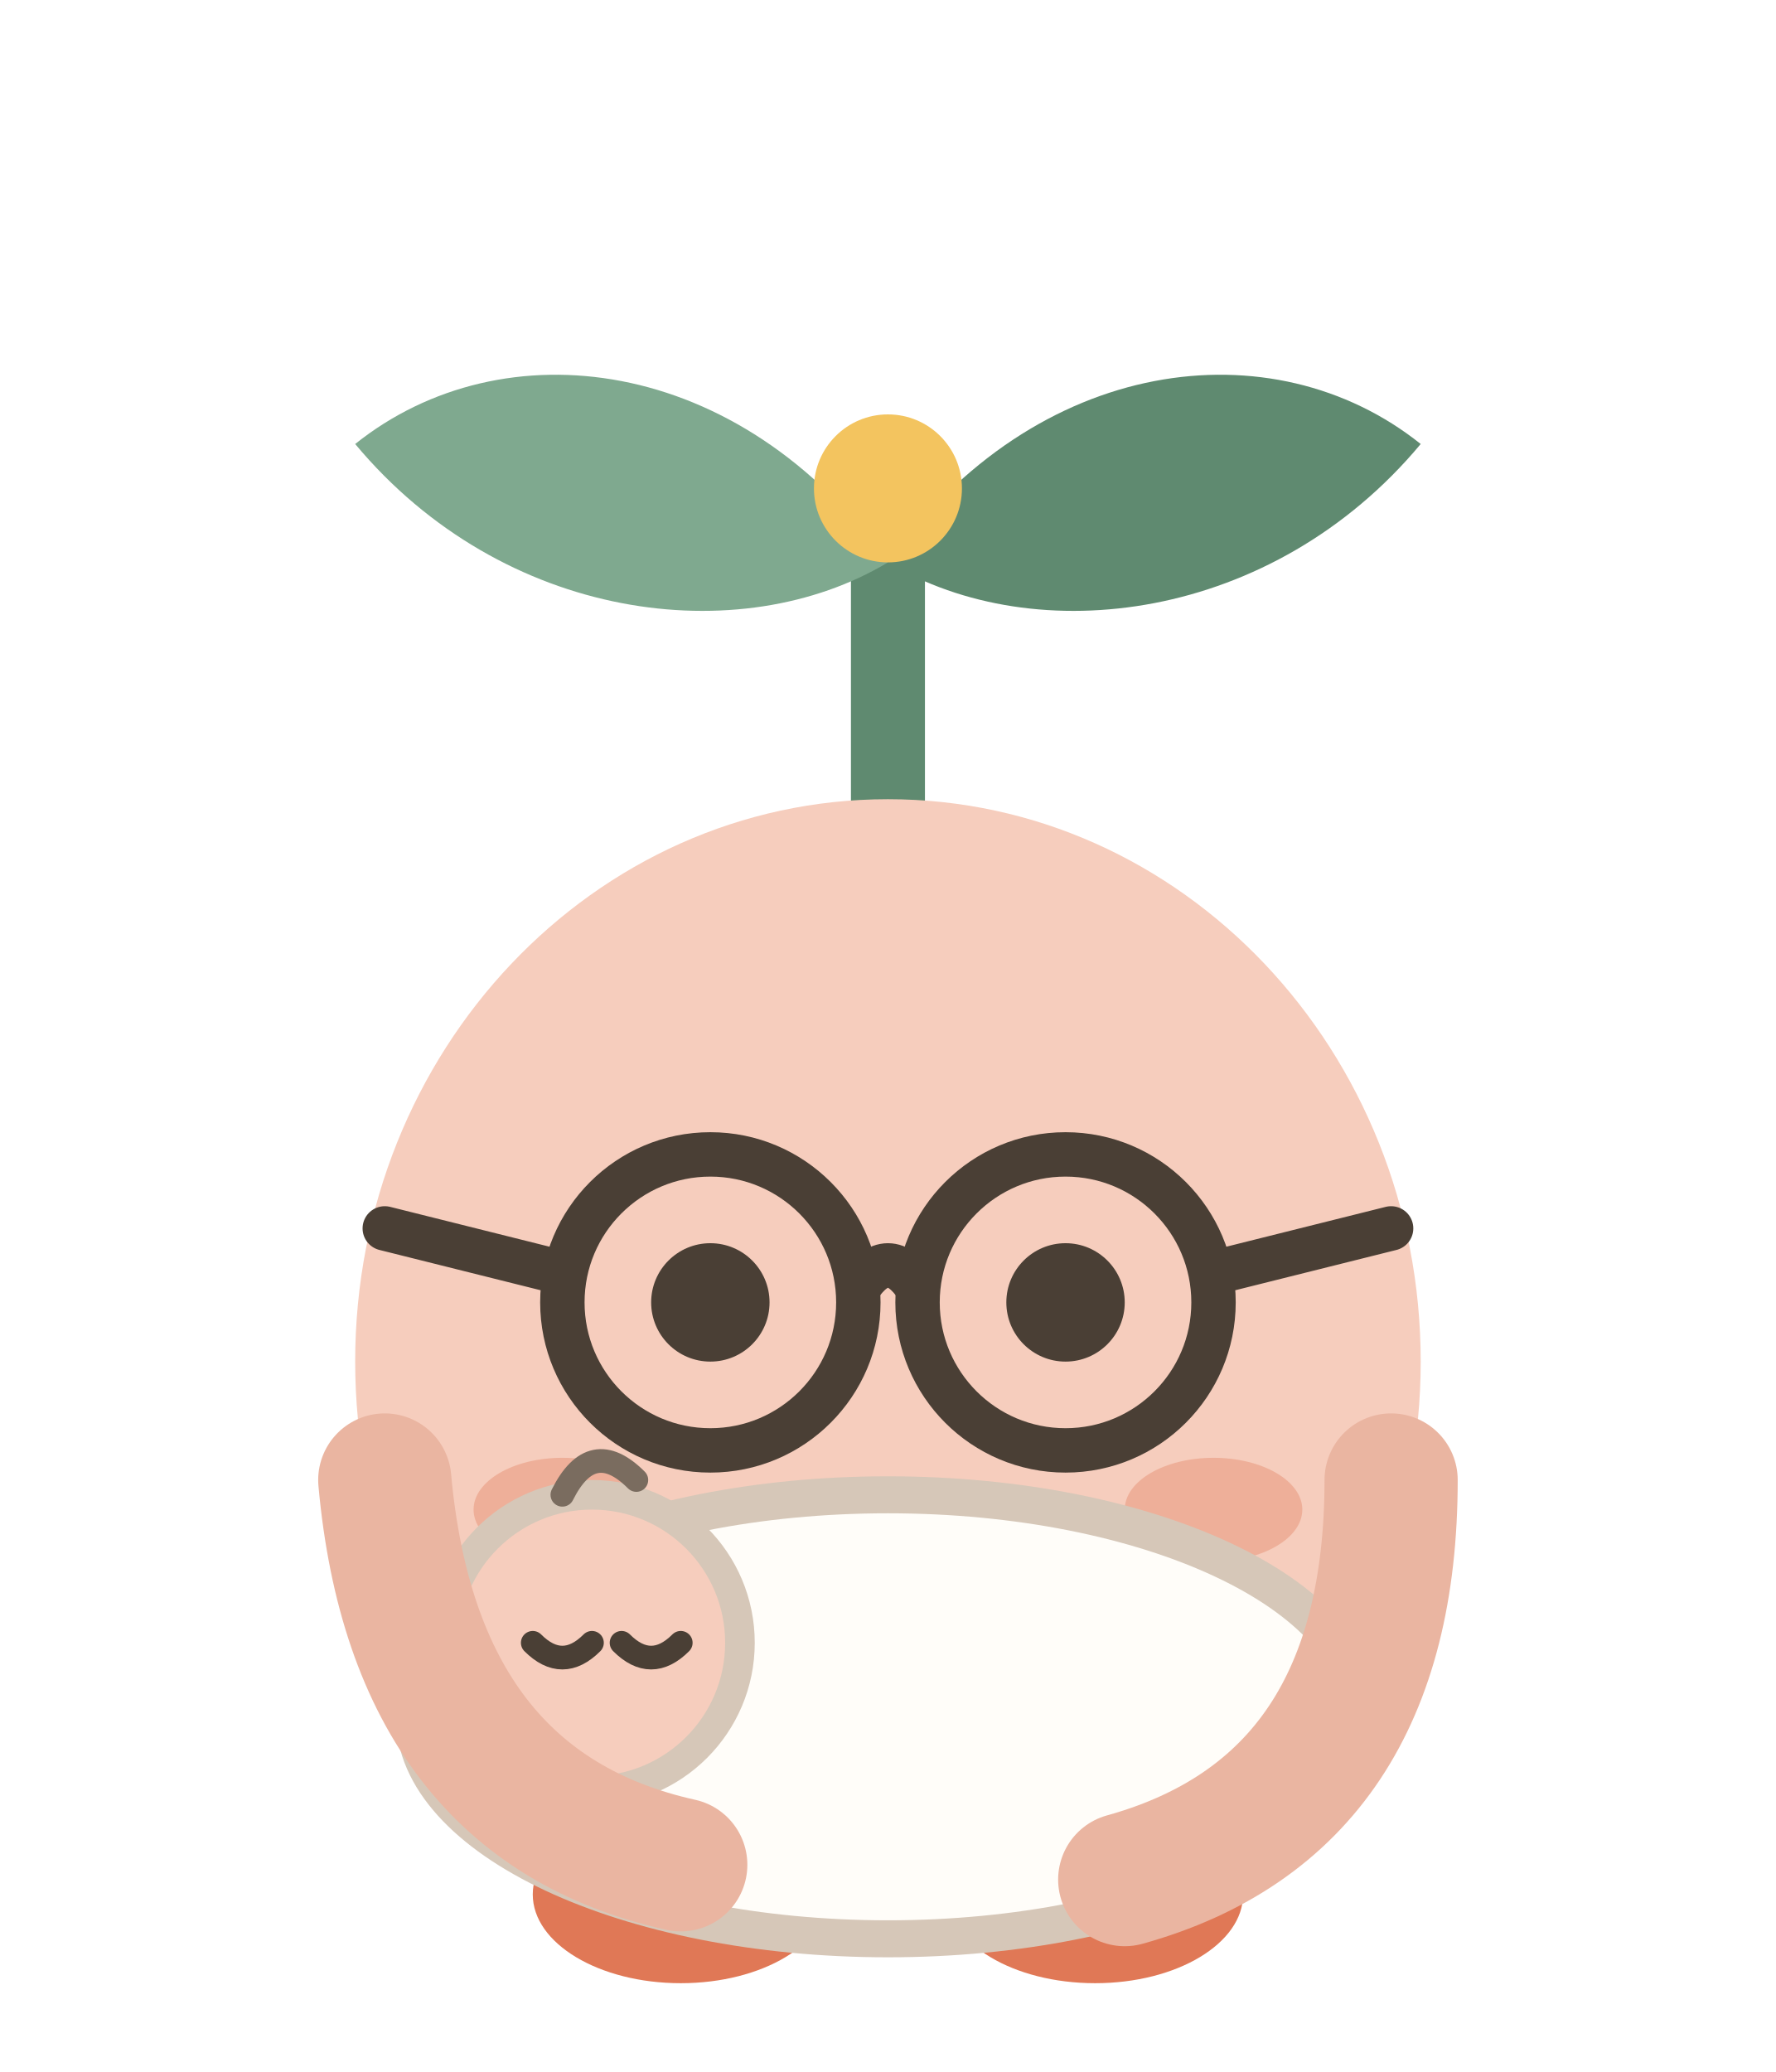
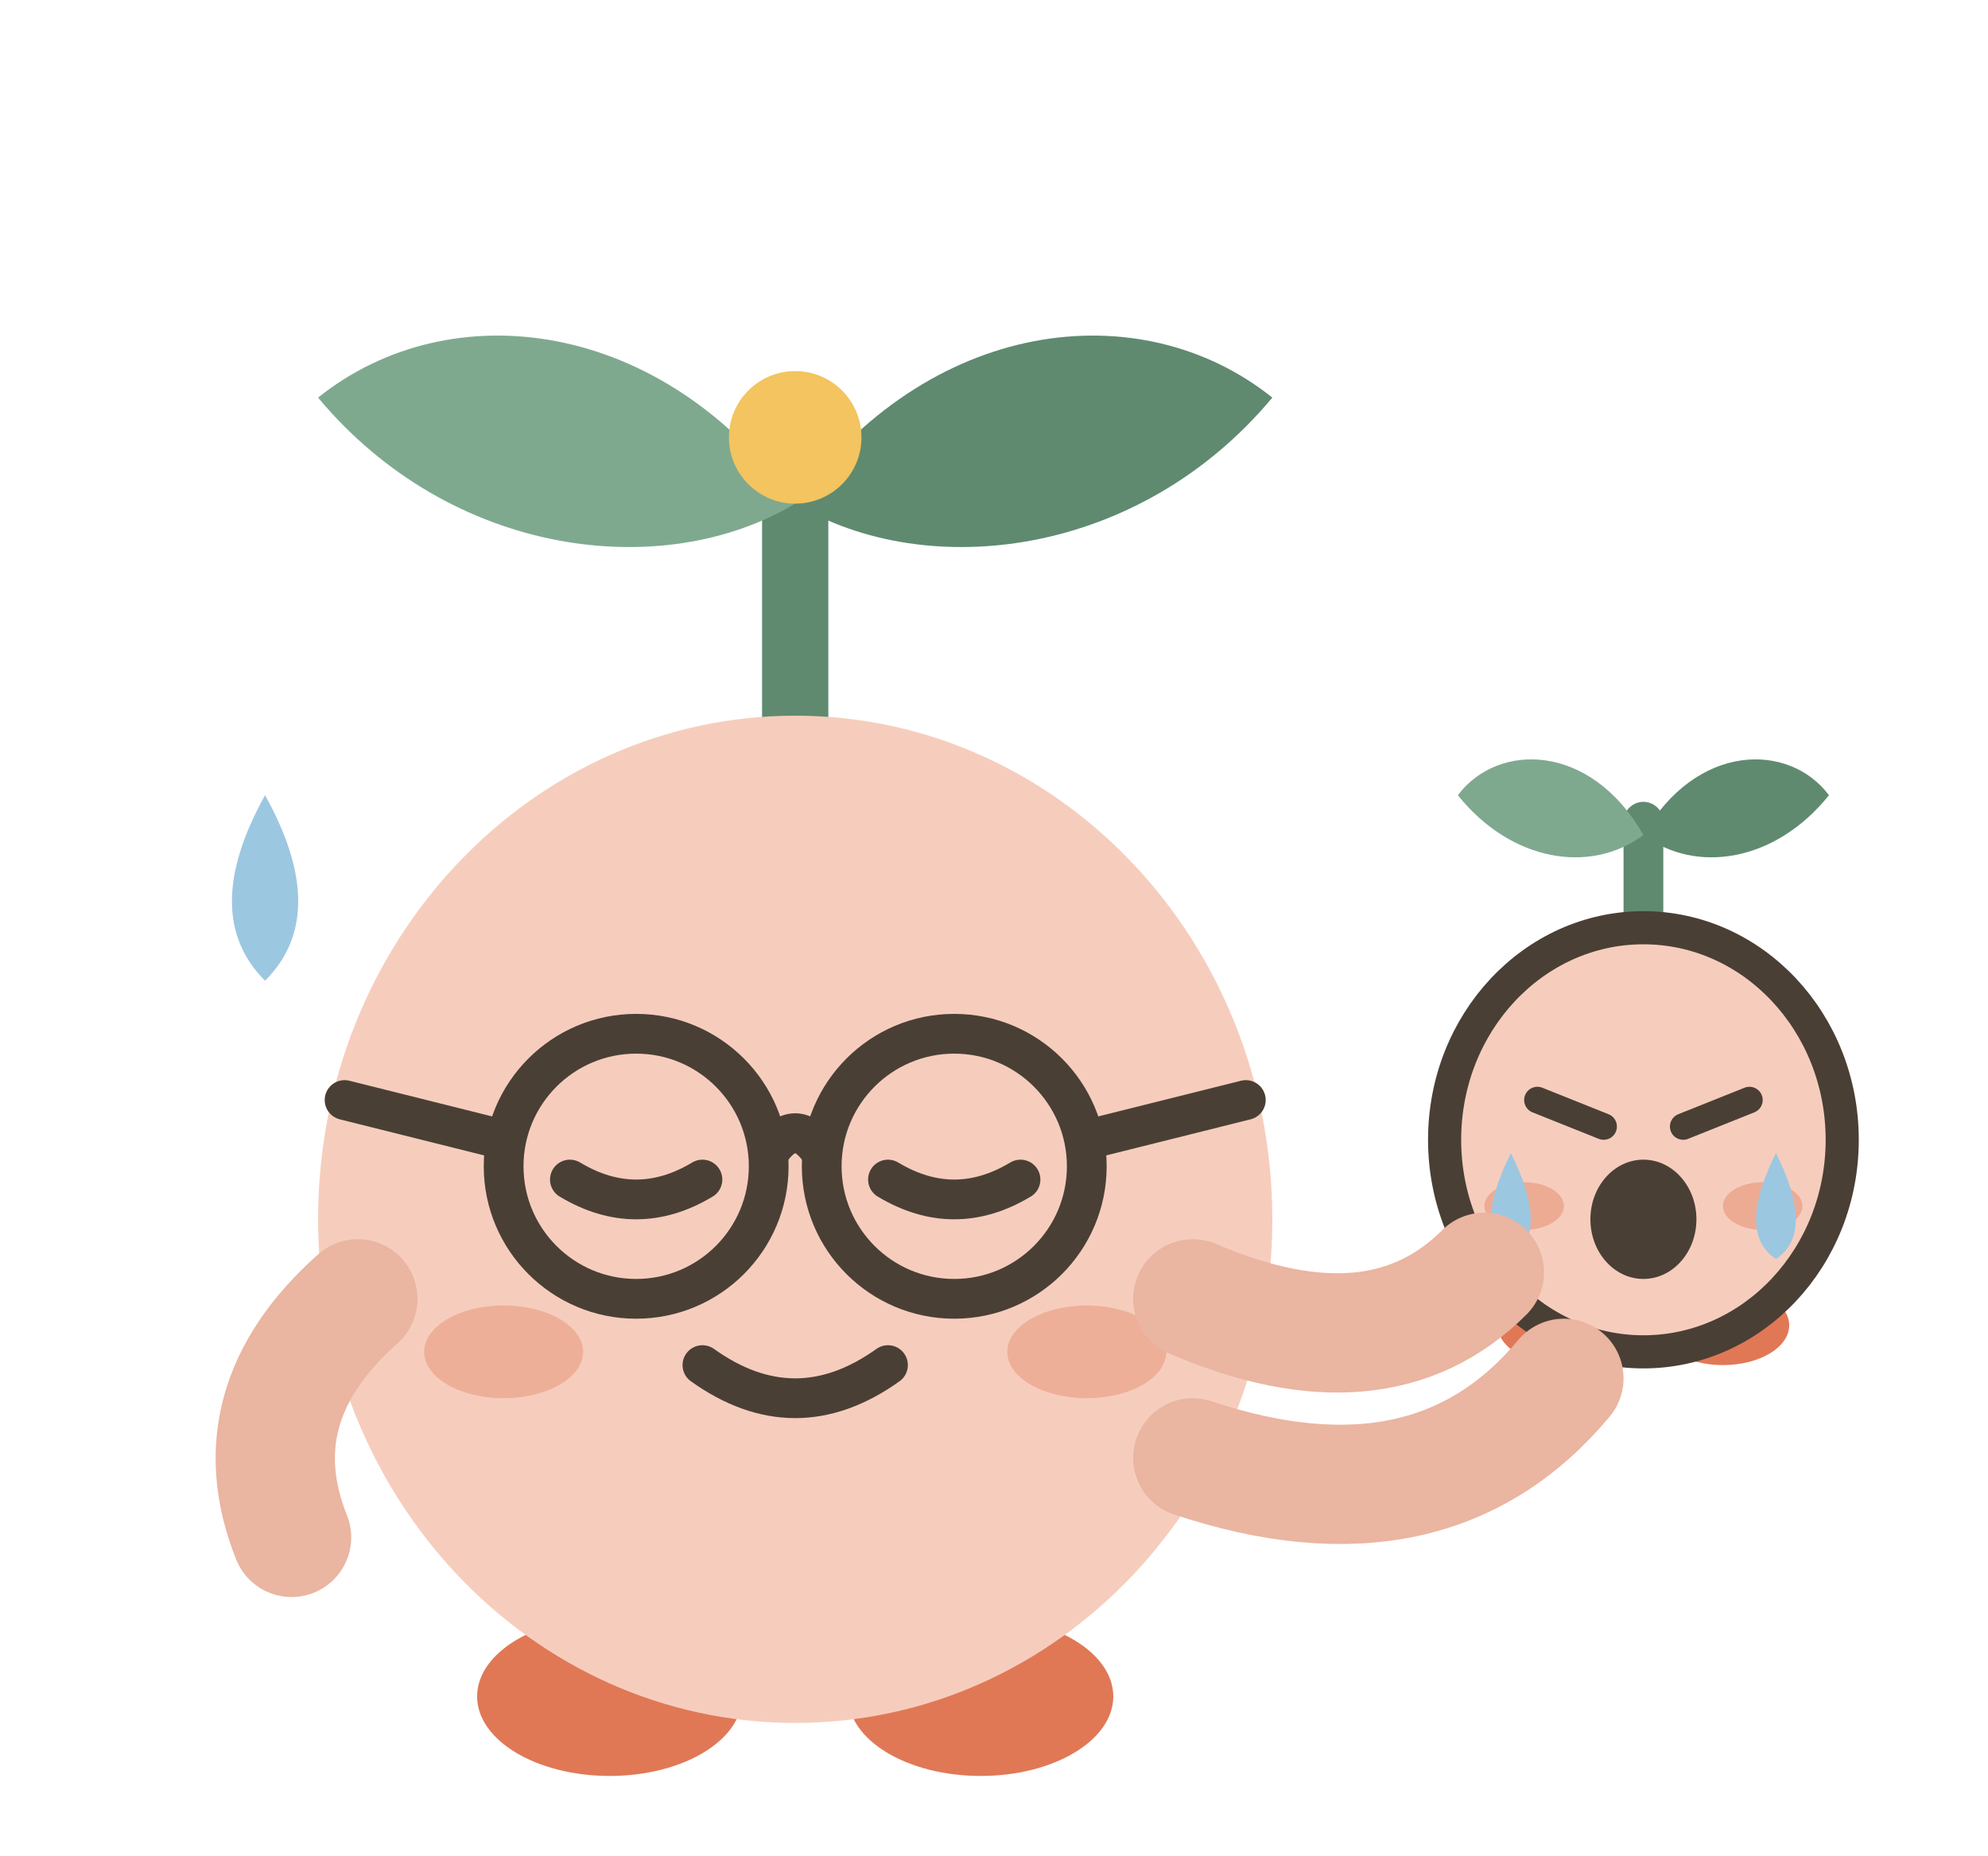
- <svg xmlns="http://www.w3.org/2000/svg" viewBox="0 0 120 140" role="img" aria-label="Tunas menggendong bayi">
+ <svg xmlns="http://www.w3.org/2000/svg" viewBox="0 0 150 140" role="img" aria-label="Tunas menyerahkan Tunas kecil yang menangis">
  <path d="M60 56 V36" stroke="#5f8a70" stroke-width="5" stroke-linecap="round" fill="none" />
  <path d="M60 38 C50 24 34 22.0 24 30 C34 42 50 44 60 38 Z" fill="#7fa98f" />
  <path d="M60 38 C70 24 86 22.0 96 30 C86 42 70 44 60 38 Z" fill="#5f8a70" />
  <circle cx="60" cy="33" r="5" fill="#f3c45f" />
+   <path d="M20 60 Q15 69 20 74 Q25 69 20 60 Z" fill="#9cc7e0" />
  <ellipse cx="46" cy="128" rx="10" ry="6" fill="#e07856" />
  <ellipse cx="74" cy="128" rx="10" ry="6" fill="#e07856" />
  <ellipse cx="60" cy="92" rx="36" ry="38" fill="#f6cdbd" />
  <ellipse cx="38" cy="102" rx="6" ry="3.5" fill="#e07856" opacity="0.35" />
  <ellipse cx="82" cy="102" rx="6" ry="3.5" fill="#e07856" opacity="0.35" />
-   <circle cx="48" cy="88" r="4" fill="#4a3f35" />
-   <circle cx="72" cy="88" r="4" fill="#4a3f35" />
+   <path d="M43 89 Q48 92 53 89 M67 89 Q72 92 77 89" stroke="#4a3f35" stroke-width="3" fill="none" stroke-linecap="round" />
  <circle cx="48" cy="88" r="10" fill="none" stroke="#4a3f35" stroke-width="3" />
  <circle cx="72" cy="88" r="10" fill="none" stroke="#4a3f35" stroke-width="3" />
  <path d="M58 87 Q60 84 62 87 M38 86 L26 83 M82 86 L94 83" stroke="#4a3f35" stroke-width="3" fill="none" stroke-linecap="round" />
-   <path d="M54 102 Q60 108 66 102" stroke="#4a3f35" stroke-width="3" fill="none" stroke-linecap="round" stroke-linejoin="round" />
-   <ellipse cx="60" cy="116" rx="32" ry="15" fill="#fffdf9" stroke="#d6c7b8" stroke-width="2.5" />
-   <circle cx="40" cy="111" r="10" fill="#f6cdbd" stroke="#d6c7b8" stroke-width="2" />
-   <path d="M36 111 q2 2 4 0 M42 111 q2 2 4 0" stroke="#4a3f35" stroke-width="1.6" fill="none" stroke-linecap="round" />
-   <path d="M38 101 q2 -4 5 -1" stroke="#7a6c5f" stroke-width="1.6" fill="none" stroke-linecap="round" />
-   <path d="M26 100 Q28 122 46 126" stroke="#eab5a1" stroke-width="9" stroke-linecap="round" fill="none" />
-   <path d="M94 100 Q94 122 76 127" stroke="#eab5a1" stroke-width="9" stroke-linecap="round" fill="none" />
+   <path d="M53 103 Q60 108 67 103" stroke="#4a3f35" stroke-width="3" fill="none" stroke-linecap="round" stroke-linejoin="round" />
+   <path d="M27 98 Q18 106 22 116" stroke="#eab5a1" stroke-width="9" stroke-linecap="round" fill="none" />
+   <path d="M124 69 V62" stroke="#5f8a70" stroke-width="3" stroke-linecap="round" />
+   <path d="M124 63 C120 56 113 56 110 60 C114 65 120 66 124 63 Z" fill="#7fa98f" />
+   <path d="M124 63 C128 56 135 56 138 60 C134 65 128 66 124 63 Z" fill="#5f8a70" />
+   <ellipse cx="118" cy="100" rx="5" ry="3" fill="#e07856" />
+   <ellipse cx="130" cy="100" rx="5" ry="3" fill="#e07856" />
+   <ellipse cx="124" cy="86" rx="15" ry="16" fill="#f6cdbd" stroke="#4a3f35" stroke-width="2.5" />
+   <ellipse cx="115" cy="91" rx="3" ry="1.8" fill="#e07856" opacity="0.4" />
+   <ellipse cx="133" cy="91" rx="3" ry="1.8" fill="#e07856" opacity="0.4" />
+   <path d="M116 83 l5 2 M132 83 l-5 2" stroke="#4a3f35" stroke-width="2" stroke-linecap="round" />
+   <ellipse cx="124" cy="92" rx="4" ry="4.5" fill="#4a3f35" />
+   <path d="M114 87 q-3 6 0 8 q3 -2 0 -8 Z M134 87 q3 6 0 8 q-3 -2 0 -8 Z" fill="#9cc7e0" />
+   <path d="M90 98 Q104 104 112 96" stroke="#eab5a1" stroke-width="9" stroke-linecap="round" fill="none" />
+   <path d="M90 110 Q108 116 118 104" stroke="#eab5a1" stroke-width="9" stroke-linecap="round" fill="none" />
</svg>
